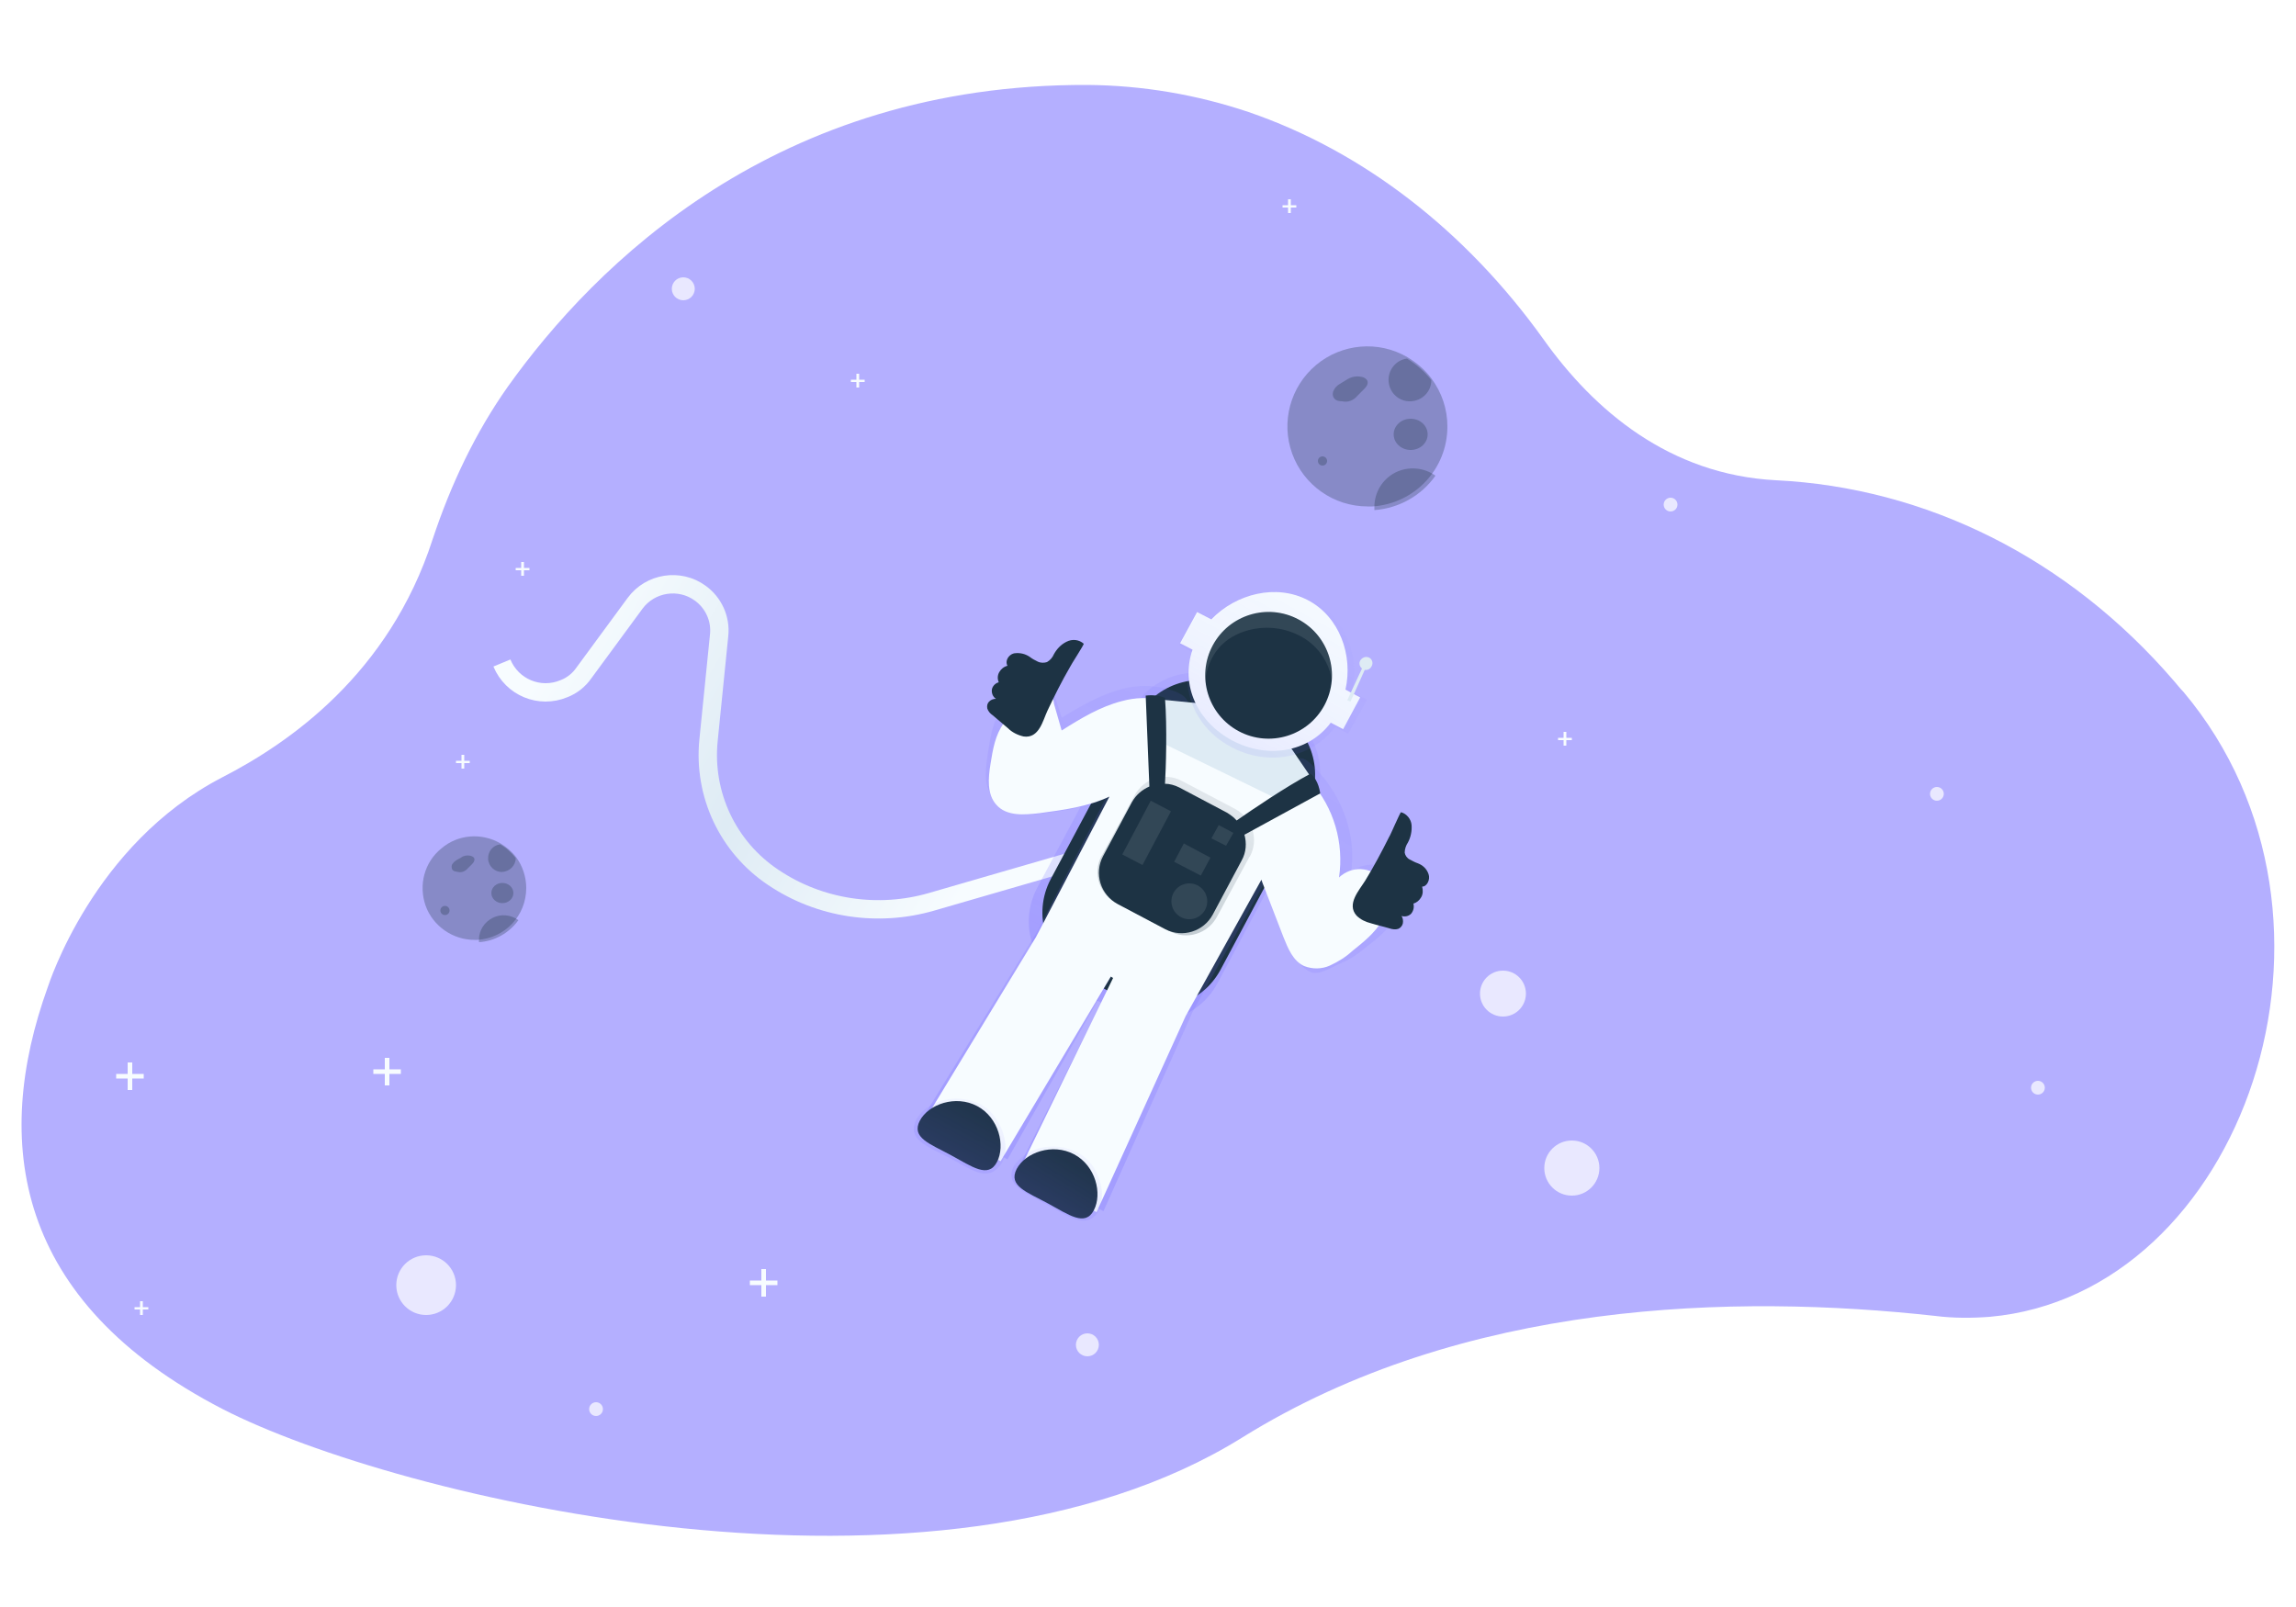
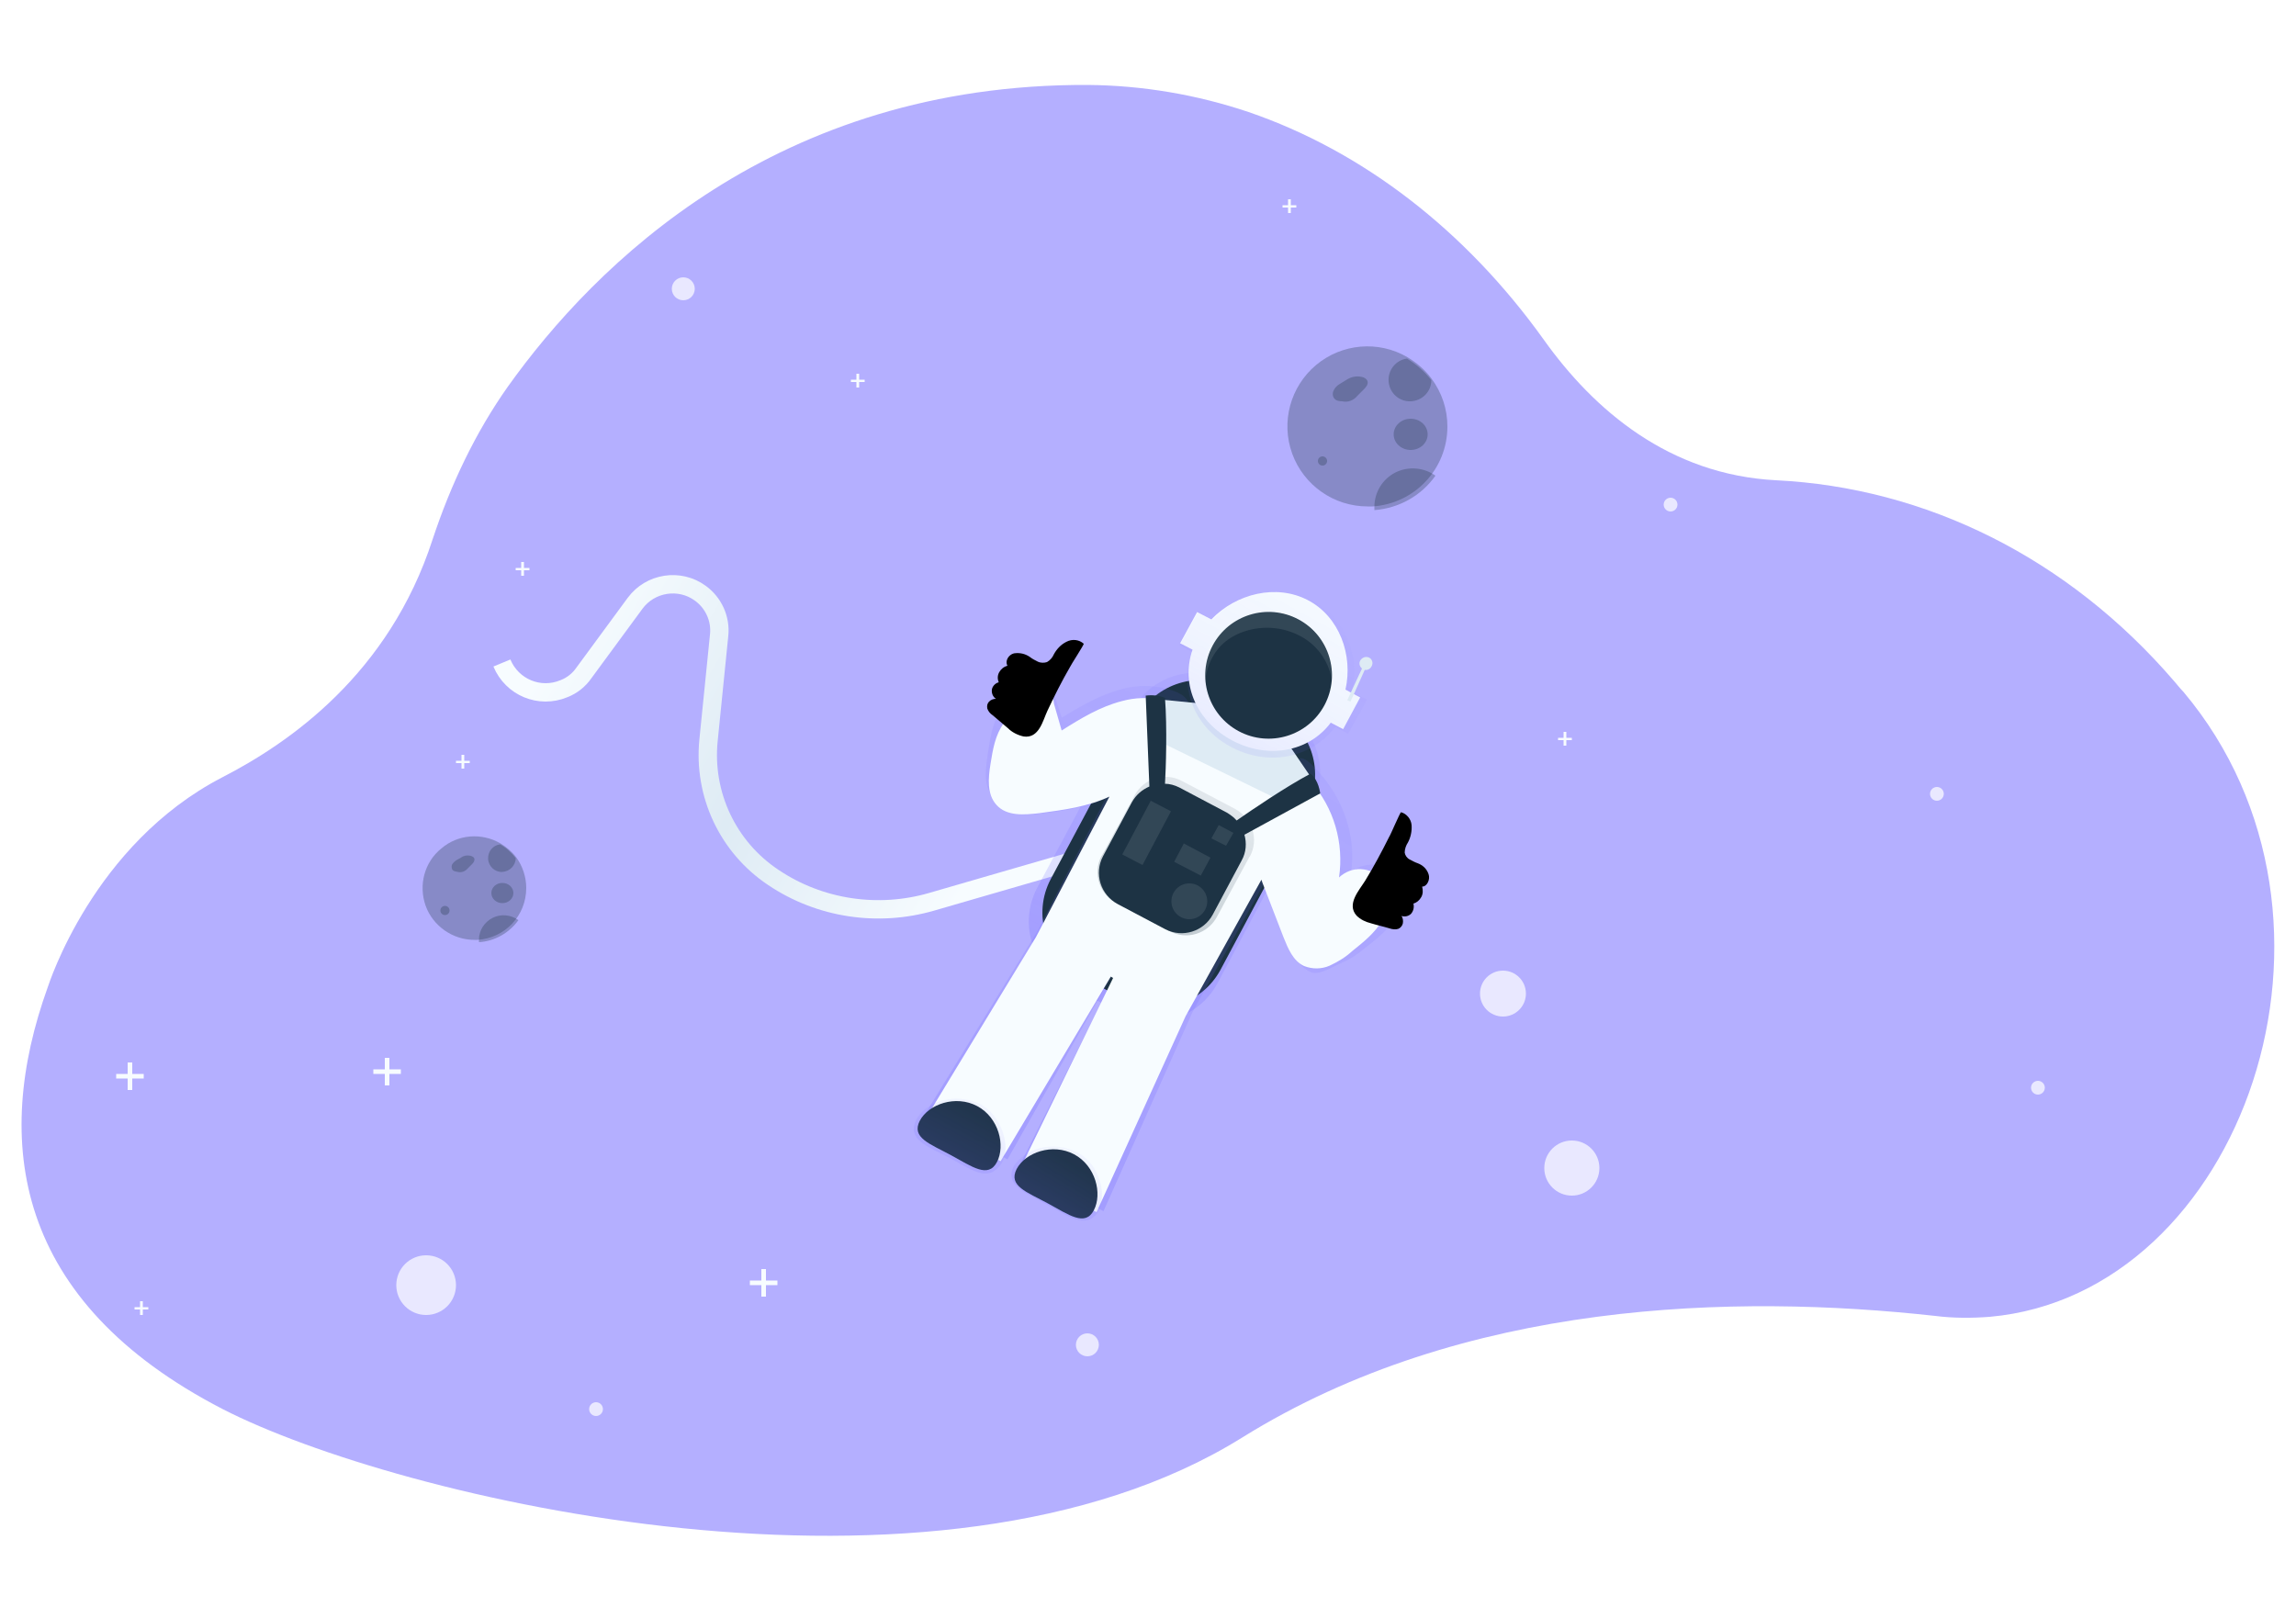
- <svg xmlns="http://www.w3.org/2000/svg" version="1.1" viewBox="0 0 500 350">
-   <style>
-         .base-color { fill: #b4afff; } .base-color-low { fill: #e9e8ff; } .base-color-high { fill: #7168ff; } .accent-color { fill: #9bebd0; } .accent-color-high { fill: #00c9bd; } .accent-color-low { fill: #e1f9ef; } .white { fill: #f7fcff; } .grey { fill: #deebf4; } .black { fill: #1D3344; } .warning { fill: #ffb200; } .rotating { animation: rotating 4s ease-in-out infinite alternate both; } @keyframes rotating { 0%, 100% { transform-origin: center center; } 0% { transform: scale(1.6) rotateZ(10deg); } 50% { transform: scale(1.4) rotateZ(0deg); } 100% { transform: scale(1.6) rotateZ(-10deg); } } .scaling { animation: scaling 4s ease-in-out infinite alternate both; } @keyframes scaling { 0%, 100% { transform-origin: center center; } 0% { transform: scale(1); } 50% { transform: scale(0.96); } 100% { transform: scale(1); } } .blinking { animation: blinking infinite both; } .blinking-short { animation-duration: 1s; } .blinking-long { animation-delay: 1s; animation-duration: 2s; } @keyframes blinking { 0% { opacity: 1; } 50% { opacity: 0.1; } 100% { opacity: 1; } } .wobbling { animation: wobbling 4s ease-in-out infinite alternate both; } @keyframes wobbling { 0%, 100% { transform: translateY(0) rotate(0); transform-origin: center center; } 25% { transform: translateY(-4px) rotate(2deg); } 45% { transform: translateY(-3px) rotate(1.5deg); } 75% { transform: translateY(-2px) rotate(0.5deg); } }
-     </style>
+ <svg xmlns="http://www.w3.org/2000/svg" viewBox="0 0 500 350">
+   <style>@keyframes rotating{0%{transform-origin:center center;transform:scale(1.6) rotateZ(10deg)}50%{transform:scale(1.4) rotateZ(0deg)}}@keyframes scaling{0%{transform-origin:center center;transform:scale(1)}50%{transform:scale(.96)}}@keyframes blinking{0%{opacity:1}50%{opacity:.1}}@keyframes wobbling{0%{transform:translateY(0) rotate(0);transform-origin:center center}25%{transform:translateY(-4px) rotate(2deg)}45%{transform:translateY(-3px) rotate(1.5deg)}75%{transform:translateY(-2px) rotate(.5deg)}}.base-color{fill:#b4afff}.base-color-low{fill:#e9e8ff}.white{fill:#f7fcff}.grey{fill:#deebf4}.black{fill:#1d3344}.rotating{animation:rotating 4s ease-in-out infinite alternate both}.scaling{animation:scaling 4s ease-in-out infinite alternate both}.blinking{animation:blinking infinite both}.blinking-short{animation-duration:1s}.blinking-long{animation-delay:1s;animation-duration:2s}.wobbling{animation:wobbling 4s ease-in-out infinite alternate both}</style>
  <path id="space_blob" d="M433.3 286.8c-4 .3-8 .3-11.9-.2-43.5-4.8-102.7-3.5-150.9 26.5-66.7 41.5-184.2 13.2-222-6.2C3 283.4-1.7 248.6 10.4 215c.2-.5 9.8-31.1 38-45.7 14.6-7.5 36.3-22.5 45.8-51.8 4-12.1 9.4-23.4 16.4-33.3 18.9-26.5 58.4-66 126.3-65.7 11.9.1 23.7 2.1 35 5.9 24.8 8.5 47.2 25.7 64.3 49.6 10.9 15.3 27.3 29.4 50.6 30.6 32.5 1.6 63.5 16.8 86.7 43.8.7.8 1.3 1.6 2 2.3 41.6 49.5 12.8 131.2-42.2 136.1z" class="base-color" />
  <g class="base-color-low scaling blinking blinking-long">
    <circle cx="92.8" cy="279.9" r="6.5" />
    <circle cx="327.3" cy="216.4" r="5" />
    <circle cx="342.3" cy="254.4" r="6" />
    <circle cx="236.8" cy="292.9" r="2.5" />
    <circle cx="129.8" cy="306.9" r="1.5" />
    <circle cx="443.8" cy="236.9" r="1.5" />
    <circle cx="363.8" cy="109.9" r="1.5" />
    <circle cx="421.8" cy="172.9" r="1.5" />
    <circle cx="148.8" cy="62.9" r="2.5" />
  </g>
-   <path id="stars" d="M31.3 233.9h-2.5v-2.5h-1v2.5h-2.5v1h2.5v2.5h1v-2.5h2.5zM87.3 232.9h-2.5v-2.5h-1v2.5h-2.5v1h2.5v2.5h1v-2.5h2.5zM169.3 278.9h-2.5v-2.5h-1v2.5h-2.5v1h2.5v2.5h1v-2.5h2.5zM188.3 82.7h-1.2v-1.3h-.6v1.3h-1.2v.5h1.2v1.2h.6v-1.2h1.2zM342.3 160.7h-1.2v-1.3h-.6v1.3h-1.2v.5h1.2v1.2h.6v-1.2h1.2zM32.3 284.7h-1.2v-1.3h-.6v1.3h-1.2v.5h1.2v1.2h.6v-1.2h1.2zM102.3 165.7h-1.2v-1.3h-.6v1.3h-1.2v.5h1.2v1.2h.6v-1.2h1.2zM115.3 123.7h-1.2v-1.3h-.6v1.3h-1.2v.5h1.2v1.2h.6v-1.2h1.2zM282.3 44.7h-1.2v-1.3h-.6v1.3h-1.2v.5h1.2v1.2h.6v-1.2h1.2z" class="white blinking blinking-short" />
+   <path id="stars" d="M31.3 233.9h-2.5v-2.5h-1v2.5h-2.5v1h2.5v2.5h1v-2.5h2.5zm56-1h-2.5v-2.5h-1v2.5h-2.5v1h2.5v2.5h1v-2.5h2.5zm82 46h-2.5v-2.5h-1v2.5h-2.5v1h2.5v2.5h1v-2.5h2.5zm19-196.2h-1.2v-1.3h-.6v1.3h-1.2v.5h1.2v1.2h.6v-1.2h1.2zm154 78h-1.2v-1.3h-.6v1.3h-1.2v.5h1.2v1.2h.6v-1.2h1.2zm-310 124h-1.2v-1.3h-.6v1.3h-1.2v.5h1.2v1.2h.6v-1.2h1.2zm70-119h-1.2v-1.3h-.6v1.3h-1.2v.5h1.2v1.2h.6v-1.2h1.2zm13-42h-1.2v-1.3h-.6v1.3h-1.2v.5h1.2v1.2h.6v-1.2h1.2zm167-79h-1.2v-1.3h-.6v1.3h-1.2v.5h1.2v1.2h.6v-1.2h1.2z" class="white blinking blinking-short" />
  <g id="planets" class="black scaling">
    <g id="planet_top">
      <path d="M315.2 92.9c0 9.2-7.1 16.8-16.3 17.4h-1.1c-7.3 0-13.9-4.6-16.4-11.5s-.4-14.6 5.2-19.3 13.6-5.4 19.9-1.7c2 1.2 3.8 2.7 5.2 4.6 2.3 3.1 3.5 6.7 3.5 10.5z" opacity=".3" />
      <path d="M294.2 82.2c-.8.4-1.6.9-2.4 1.4-.5.3-1 .7-1.3 1.3-.3.5-.4 1.2 0 1.8.4.6 1.2.7 1.8.7 1.2.3 2.5-.2 3.3-1.2l1.4-1.4c.5-.5 1-1.1.8-1.8-.2-.5-.7-.8-1.2-.9-1.2-.3-2.5 0-3.5.7" opacity=".3" />
      <circle cx="288" cy="100.4" r="1" opacity=".3" />
      <ellipse cx="307.2" cy="94.6" opacity=".3" rx="3.7" ry="3.4" />
-       <path d="M311.7 82.8c0 2.5-2 4.5-4.5 4.6s-4.6-1.8-4.8-4.3c-.2-2.5 1.6-4.7 4-5 2.1 1.3 3.9 2.9 5.3 4.7zM312.6 103.6c-3.1 4.4-8 7.1-13.3 7.5v-.7c0-3.2 1.8-6.1 4.6-7.5 2.8-1.4 6.2-1.1 8.7.7z" opacity=".3" />
+       <path d="M311.7 82.8c0 2.5-2 4.5-4.5 4.6s-4.6-1.8-4.8-4.3c-.2-2.5 1.6-4.7 4-5 2.1 1.3 3.9 2.9 5.3 4.7zm.9 20.8c-3.1 4.4-8 7.1-13.3 7.5v-.7c0-3.2 1.8-6.1 4.6-7.5 2.8-1.4 6.2-1.1 8.7.7z" opacity=".3" />
    </g>
    <g id="planet_bottom">
      <path d="M114.6 193.4c0 6-4.6 10.9-10.6 11.3h-.7c-4.7 0-9-3-10.6-7.4-1.6-4.5-.3-9.5 3.4-12.5 3.6-3.1 8.8-3.5 12.9-1.1 1.3.8 2.5 1.8 3.4 3 1.4 1.9 2.2 4.3 2.2 6.7z" opacity=".3" />
      <path d="M100.9 186.5c-.5.3-1.1.6-1.6.9-.3.2-.6.5-.8.8-.2.3-.2.8 0 1.2.3.4.7.4 1.2.5.8.2 1.6-.1 2.2-.8l.9-.9c.3-.3.6-.7.5-1.2-.1-.3-.4-.5-.8-.6-.8-.2-1.6 0-2.3.4" opacity=".3" />
      <circle cx="96.9" cy="198.3" r="1" opacity=".3" />
      <ellipse cx="109.4" cy="194.5" opacity=".3" rx="2.4" ry="2.2" />
-       <path d="M112.3 186.9c0 1.6-1.3 2.9-2.9 3s-3-1.2-3.1-2.8 1-3 2.6-3.2c1.3.7 2.5 1.8 3.4 3zM112.9 200.4c-2 2.8-5.2 4.6-8.6 4.8v-.5c0-2.1 1.2-3.9 3-4.8 1.8-.9 3.9-.7 5.6.5z" opacity=".3" />
+       <path d="M112.3 186.9c0 1.6-1.3 2.9-2.9 3s-3-1.2-3.1-2.8 1-3 2.6-3.2c1.3.7 2.5 1.8 3.4 3zm.6 13.5c-2 2.8-5.2 4.6-8.6 4.8v-.5c0-2.1 1.2-3.9 3-4.8 1.8-.9 3.9-.7 5.6.5z" opacity=".3" />
    </g>
  </g>
  <g id="astroboy" class="rotating">
    <g id="backpack">
      <linearGradient id="tube_sd" x1="-288.769" x2="-287.918" y1="518.233" y2="517.953" gradientTransform="matrix(128 0 0 -70.829 37075.906 36858.738)" gradientUnits="userSpaceOnUse">
        <stop offset="0" stop-color="#f7fcff" />
        <stop offset=".5" stop-color="#deebf4" />
        <stop offset="1" stop-color="#f7fcff" />
      </linearGradient>
      <path fill="none" stroke="url(#tube_sd)" stroke-width="4" d="M109.3 144.4c2.2 5.3 8.2 7.8 13.5 5.6 1.8-.7 3.3-1.9 4.4-3.5l11.1-15.1c3.3-4.5 9.7-5.5 14.2-2.2 2.9 2.1 4.5 5.6 4.1 9.2l-2.3 22.8c-1.2 11.8 4.2 23.3 14.1 29.9 10.1 6.8 22.8 8.7 34.5 5.3l34.5-10" class="wobbling" />
      <linearGradient id="backpack_sd" x1="-295.173" x2="-294.173" y1="517.542" y2="517.542" gradientTransform="matrix(35.1887 -66.0967 -39.1994 -20.869 30912.281 -8491.814)" gradientUnits="userSpaceOnUse">
        <stop offset="0" stop-color="#7168ff" stop-opacity=".25" />
        <stop offset=".5" stop-color="#7168ff" stop-opacity=".15" />
        <stop offset="1" stop-color="#7168ff" stop-opacity=".1" />
      </linearGradient>
      <path fill="url(#backpack_sd)" d="M225.9 193.3l20.6-38.5c4.1-7.6 13.5-10.5 21.1-6.4l11.6 6.1c7.6 4 10.5 13.5 6.5 21.1v.1l-20.6 38.5c-4.1 7.6-13.5 10.5-21.1 6.4l-11.6-6.1c-7.7-4.1-10.6-13.5-6.5-21.2z" />
      <path d="M268.7 149.9l9.4 5c7.6 4 10.5 13.5 6.5 21.1l-18.8 35.2c-4.1 7.6-13.5 10.5-21.1 6.4l-9.4-5c-7.6-4-10.5-13.5-6.5-21.1l18.8-35.2c4.1-7.5 13.5-10.4 21.1-6.4z" class="black" />
    </g>
    <g id="body">
      <g id="silhouette">
-         <linearGradient id="silhouette_sd" x1="-288.327" x2="-287.935" y1="520.544" y2="521.367" gradientTransform="matrix(103.96 0 0 -115.5 30202.396 60376.859)" gradientUnits="userSpaceOnUse">
+         <linearGradient id="silhouette_sd" x1="-288.327" x2="-287.935" y1="520.544" y2="521.367" gradientTransform="matrix(103.96 0 0 -115.5 30202.396 60376.86)" gradientUnits="userSpaceOnUse">
          <stop offset="0" stop-color="#7168ff" stop-opacity=".25" />
          <stop offset=".5" stop-color="#7168ff" stop-opacity=".15" />
          <stop offset="1" stop-color="#7168ff" stop-opacity=".1" />
        </linearGradient>
        <path fill="url(#silhouette_sd)" d="M303.9 190.7c-2.2-2.9-7.2-3.2-9.7-.6 1.2-7.6-1.5-15.7-6.7-21.6-.9-1-3.2-3.8-4.5-3.3-1.3.7-2.3 1.7-3 3l-22.1-11.8.4-.8c1.7-3.2-.8-4.7-4.3-5.6-3.1-.8-6.3-.8-9.4 0-4.9 1.2-9.2 3.8-13.4 6.3l-1.9-6c-.1-.7-.5-1.3-1.1-1.7-.7-.2-1.5-.1-2.1.3-3 1.4-6.1 2.9-8 5.6-1.9 2.6-2.4 5.9-2.9 9.1-.5 3.2-1.2 7.5 1 9.9 2.4 2.6 5.4 4.3 8.8 3.9 5.4-.6 10.9-1.3 15.7-3.4l-14.6 28.5-24.8 40.4 18.1 9.6 23.4-41.2.5.3-21.3 42.3 18.3 9.9 19.4-43.4 15.7-28.2.3.7 4.9 12.3c1 2.6 2.2 5.3 4.8 6.5 1.8.9 5-1.3 6.8-2 1.8-.8 3.4-1.8 4.9-3.1 2.6-2 5.2-4 6.7-6.8 1.7-2.7 2.1-6.5.1-9.1z" />
        <path d="M301 191.6c-1.1-1.4-2.8-2.2-4.6-2.3-1.8-.1-3.5.6-4.8 1.8 1.1-7.5-1.1-15.2-6.2-20.9-.8-.9-2.7-3.4-4-2.9-.6.2-1.5 1.9-2.2 3.3l-23.3-12.4.4-.8c1.7-3.2.4-4-3-4.9-3-.7-6.1-.6-9 .2-4.7 1.2-9 3.8-13.1 6.4l-1.7-5.9c0-.7-.4-1.4-1.1-1.7-.7-.3-1.5-.1-2 .4-2.9 1.4-5.9 3-7.8 5.6-1.9 2.6-2.4 5.8-2.9 8.9-.5 3.1-.8 6.6 1.3 8.9 2.2 2.5 6.1 2.2 9.4 1.8 5.2-.7 10.5-1.4 15.2-3.6l-16 30.6-24.3 40 16.6 8.8 24-40.2.5.3-20.5 42.1 16.9 8.9 19.4-42.7 16.5-29.7.2.6 4.6 11.9c1 2.5 2.1 5.2 4.5 6.3 1.8.7 3.8.7 5.6-.1 1.7-.8 3.4-1.8 4.8-3.1 2.5-2 5-4 6.6-6.7 1.5-2.7 1.9-6.4 0-8.9z" class="white" />
        <path id="neck" d="M285.5 169.3l-4.9-7.2-19.3-8.9-8.2-.8.2 9.5 24.6 12z" class="grey" />
      </g>
      <g id="controls">
        <linearGradient id="controls_sd" x1="-303.123" x2="-302.123" y1="513.123" y2="513.123" gradientTransform="matrix(14.2754 -26.8143 -25.2009 -13.4165 17507.275 -1043.868)" gradientUnits="userSpaceOnUse">
          <stop offset="0" stop-color="#1D3344" stop-opacity=".25" />
          <stop offset=".5" stop-color="#1D3344" stop-opacity=".15" />
          <stop offset="1" stop-color="#1D3344" stop-opacity=".1" />
        </linearGradient>
        <path fill="url(#controls_sd)" d="M240 186.3l7.1-13.1c2-3.7 6.6-5.1 10.3-3.1l11.6 6.1c3.7 2 5.2 6.6 3.2 10.3 0 0 0 .1-.1.1l-7.1 13.1c-2 3.7-6.6 5.1-10.3 3.1l-11.6-6.1c-3.7-2-5.2-6.6-3.2-10.3l.1-.1z" />
        <path d="M287.5 172.8s-.3-2.9-2.1-4.3c-5.3 2.8-12.8 7.9-16.1 10.2-.6-.7-1.3-1.2-2.1-1.7l-10.4-5.5c-1-.5-2.1-.8-3.1-.8.2-3.2.5-12.2 0-18.7-1.2-.5-2.7-.7-4.2-.5l.8 19.8c-1.6.7-2.9 1.8-3.8 3.4l-6.3 11.8c-2 3.8-.5 8.4 3.2 10.4l10.4 5.5c3.7 1.9 8.3.5 10.3-3.2l6.3-11.8c1-1.8 1.1-3.8.6-5.6l16.5-9z" class="black" />
        <g class="white" opacity=".1">
-           <path d="M250.6 174.4l4.4 2.3-6.2 11.7-4.4-2.3z" />
-           <path d="M257.8 183.7l5.8 3.1-2.1 3.9-5.8-3zM265.4 179.7l3.2 1.7-1.6 2.8-3.2-1.6z" />
+           <path d="M250.6 174.4l4.4 2.3-6.2 11.7-4.4-2.3zm7.2 9.3l5.8 3.1-2.1 3.9-5.8-3zm7.6-4l3.2 1.7-1.6 2.8-3.2-1.6z" />
          <ellipse cx="259" cy="196.3" rx="3.9" ry="3.9" />
        </g>
      </g>
-       <g id="hands" class="black">
-         <path d="M236 140.2c-1-.9-2.5-1.1-3.8-.4-1.2.6-2.1 1.6-2.7 2.7-.3.7-.8 1.3-1.5 1.7-.6.2-1.4.2-2-.1s-1.2-.6-1.7-1c-1-.7-2.2-1-3.5-.8-1.2.3-2 1.7-1.4 2.7-.8.2-1.4.7-1.8 1.4-.4.7-.4 1.5-.1 2.2-.8.2-1.4.9-1.5 1.6s.2 1.6.9 2c-.6 0-1.1.2-1.5.6-.4.4-.5.9-.4 1.5.2.6.6 1.1 1.2 1.5 1.1.9 2.2 1.9 3.3 2.8.9.9 2.1 1.5 3.4 1.8 3.4.5 4.2-3.5 5.2-5.6 1.5-3.2 3.1-6.4 4.9-9.5.2-.5 3.1-4.9 3-5.1z" />
-         <path d="M305.1 176.9c1.2.3 2.2 1.5 2.3 2.8.1 1.3-.2 2.7-.8 3.8-.4.6-.7 1.4-.7 2.2.1.6.5 1.2 1.1 1.5s1.1.6 1.7.8c1.1.4 2 1.2 2.4 2.4.4 1.1-.3 2.7-1.4 2.7.2.8.2 1.6-.2 2.3-.4.7-1 1.2-1.7 1.4.2.8 0 1.6-.5 2.2-.6.6-1.4.7-2.1.5.3.4.4 1 .3 1.6-.1.5-.5 1-1 1.2-.6.2-1.3.1-1.9-.1-1.3-.4-2.7-.7-4-1.1-1.2-.3-2.3-.8-3.2-1.7-2.2-2.5.6-5.5 1.9-7.6 1.9-3.1 3.6-6.3 5.2-9.5.3-.4 2.4-5.4 2.6-5.4z" />
-       </g>
+       <path d="M236 140.2c-1-.9-2.5-1.1-3.8-.4-1.2.6-2.1 1.6-2.7 2.7-.3.7-.8 1.3-1.5 1.7-.6.2-1.4.2-2-.1s-1.2-.6-1.7-1c-1-.7-2.2-1-3.5-.8-1.2.3-2 1.7-1.4 2.7-.8.2-1.4.7-1.8 1.4-.4.7-.4 1.5-.1 2.2-.8.2-1.4.9-1.5 1.6s.2 1.6.9 2c-.6 0-1.1.2-1.5.6-.4.4-.5.9-.4 1.5.2.6.6 1.1 1.2 1.5 1.1.9 2.2 1.9 3.3 2.8.9.9 2.1 1.5 3.4 1.8 3.4.5 4.2-3.5 5.2-5.6 1.5-3.2 3.1-6.4 4.9-9.5.2-.5 3.1-4.9 3-5.1zm69.1 36.7c1.2.3 2.2 1.5 2.3 2.8.1 1.3-.2 2.7-.8 3.8-.4.6-.7 1.4-.7 2.2.1.6.5 1.2 1.1 1.5s1.1.6 1.7.8c1.1.4 2 1.2 2.4 2.4.4 1.1-.3 2.7-1.4 2.7.2.8.2 1.6-.2 2.3-.4.7-1 1.2-1.7 1.4.2.8 0 1.6-.5 2.2-.6.6-1.4.7-2.1.5.3.4.4 1 .3 1.6-.1.5-.5 1-1 1.2-.6.2-1.3.1-1.9-.1-1.3-.4-2.7-.7-4-1.1-1.2-.3-2.3-.8-3.2-1.7-2.2-2.5.6-5.5 1.9-7.6 1.9-3.1 3.6-6.3 5.2-9.5.3-.4 2.4-5.4 2.6-5.4z" id="hands" />
      <g id="feats">
        <g id="feat_dx">
          <path d="M217.1 253.1c-1.9 3.6-5.4 1-10-1.5s-8.7-3.8-6.8-7.5c1.9-3.6 7.8-5.7 12.5-3.2s6.2 8.6 4.3 12.2z" class="black" />
          <linearGradient id="feat_dx_sd" x1="-283.359" x2="-283.047" y1="494.11" y2="494.595" gradientTransform="matrix(20.2281 0 0 -16.8272 5938.846 8565.358)" gradientUnits="userSpaceOnUse">
            <stop offset="0" stop-color="#7168ff" stop-opacity=".15" />
            <stop offset=".5" stop-color="#7168ff" stop-opacity=".1" />
            <stop offset="1" stop-color="#7168ff" stop-opacity=".05" />
          </linearGradient>
          <path fill="url(#feat_dx_sd)" d="M217.9 253.7c-2.8 3.6-5.6 1.5-10.9-1.4-5.2-2.7-9.5-4.1-7.5-8.4 2.2-4.1 8.5-6 13.8-3.5 4.8 2.3 7.2 9.7 4.6 13.3z" />
        </g>
        <g id="feat_sx">
          <path d="M238.2 263.6c-1.9 3.6-5.4 1-10-1.5s-8.7-3.8-6.8-7.5c1.9-3.6 7.8-5.7 12.5-3.2s6.2 8.6 4.3 12.2z" class="black" />
          <linearGradient id="feat_sx_sd" x1="-283.064" x2="-282.746" y1="492.799" y2="493.253" gradientTransform="matrix(20.2171 .6665 .5303 -16.0868 5689.539 8377.1)" gradientUnits="userSpaceOnUse">
            <stop offset="0" stop-color="#7168ff" stop-opacity=".15" />
            <stop offset=".5" stop-color="#7168ff" stop-opacity=".1" />
            <stop offset="1" stop-color="#7168ff" stop-opacity=".05" />
          </linearGradient>
          <path fill="url(#feat_sx_sd)" d="M239 264.2c-2.6 3.4-6 .9-11.1-1.9s-9-4.2-7.2-8.2c2.3-3.8 8.5-6 14.1-3 4.6 2.4 6.5 9.3 4.2 13.1z" />
        </g>
      </g>
      <g id="helmet">
        <path d="M296.2 151.9l-3.2-1.7c1.7-7.5-1.3-15.9-8.2-19.5-6.9-3.6-15.6-1.4-21 4.2l-3.1-1.6-3.7 6.8 2.7 1.4c-2.7 7.7 1.1 15.8 8.7 19.8s16.5 2.6 21.4-3.9l2.7 1.4 3.7-6.9z" class="white" />
        <linearGradient id="helmet_sd" x1="-286.494" x2="-286.068" y1="510.583" y2="511.275" gradientTransform="matrix(40.68 0 0 -36 11922.935 18540.268)" gradientUnits="userSpaceOnUse">
          <stop offset="0" stop-color="#7168ff" stop-opacity=".1" />
          <stop offset=".5" stop-color="#7168ff" stop-opacity=".05" />
          <stop offset="1" stop-color="#7168ff" stop-opacity=".025" />
        </linearGradient>
        <path fill="url(#helmet_sd)" d="M297.7 152.4l-3.3-1.7c1.9-8-1.5-16-8.7-19.8s-15.9-2-21.6 4l-3.2-1.7-4 7.3 2.7 1.5c-3 8.2.8 16.7 8.7 20.8 7.9 4.1 17.2 2.4 22.5-4.5l2.8 1.5 4.1-7.4z" />
-         <ellipse cx="276.3" cy="147.1" class="black" rx="13.8" ry="13.8" transform="rotate(-61.972 276.2623 147.1233)" />
+         <ellipse cx="276.3" cy="147.1" class="black" rx="13.8" ry="13.8" transform="rotate(-61.972 276.262 147.123)" />
        <path d="M282.7 138.3c4 1.9 6.6 5.6 7.3 9.6.4-5.2-2.4-10.1-6.8-12.7-5.2-3-10.9-2.3-15.5.5s-6.2 7.8-5.3 12.8c.5-4.3 2.5-8.1 6.7-10.2s9.4-2.1 13.6 0z" class="white" opacity=".1" />
        <path d="M298.1 143.2c-.7-.3-1.5 0-1.9.7-.3.6-.1 1.3.4 1.7l-3.2 6.9.7.3 3.1-6.9c.6.1 1.2-.2 1.5-.8.4-.7.1-1.6-.6-1.9z" class="grey" />
      </g>
    </g>
  </g>
</svg>
